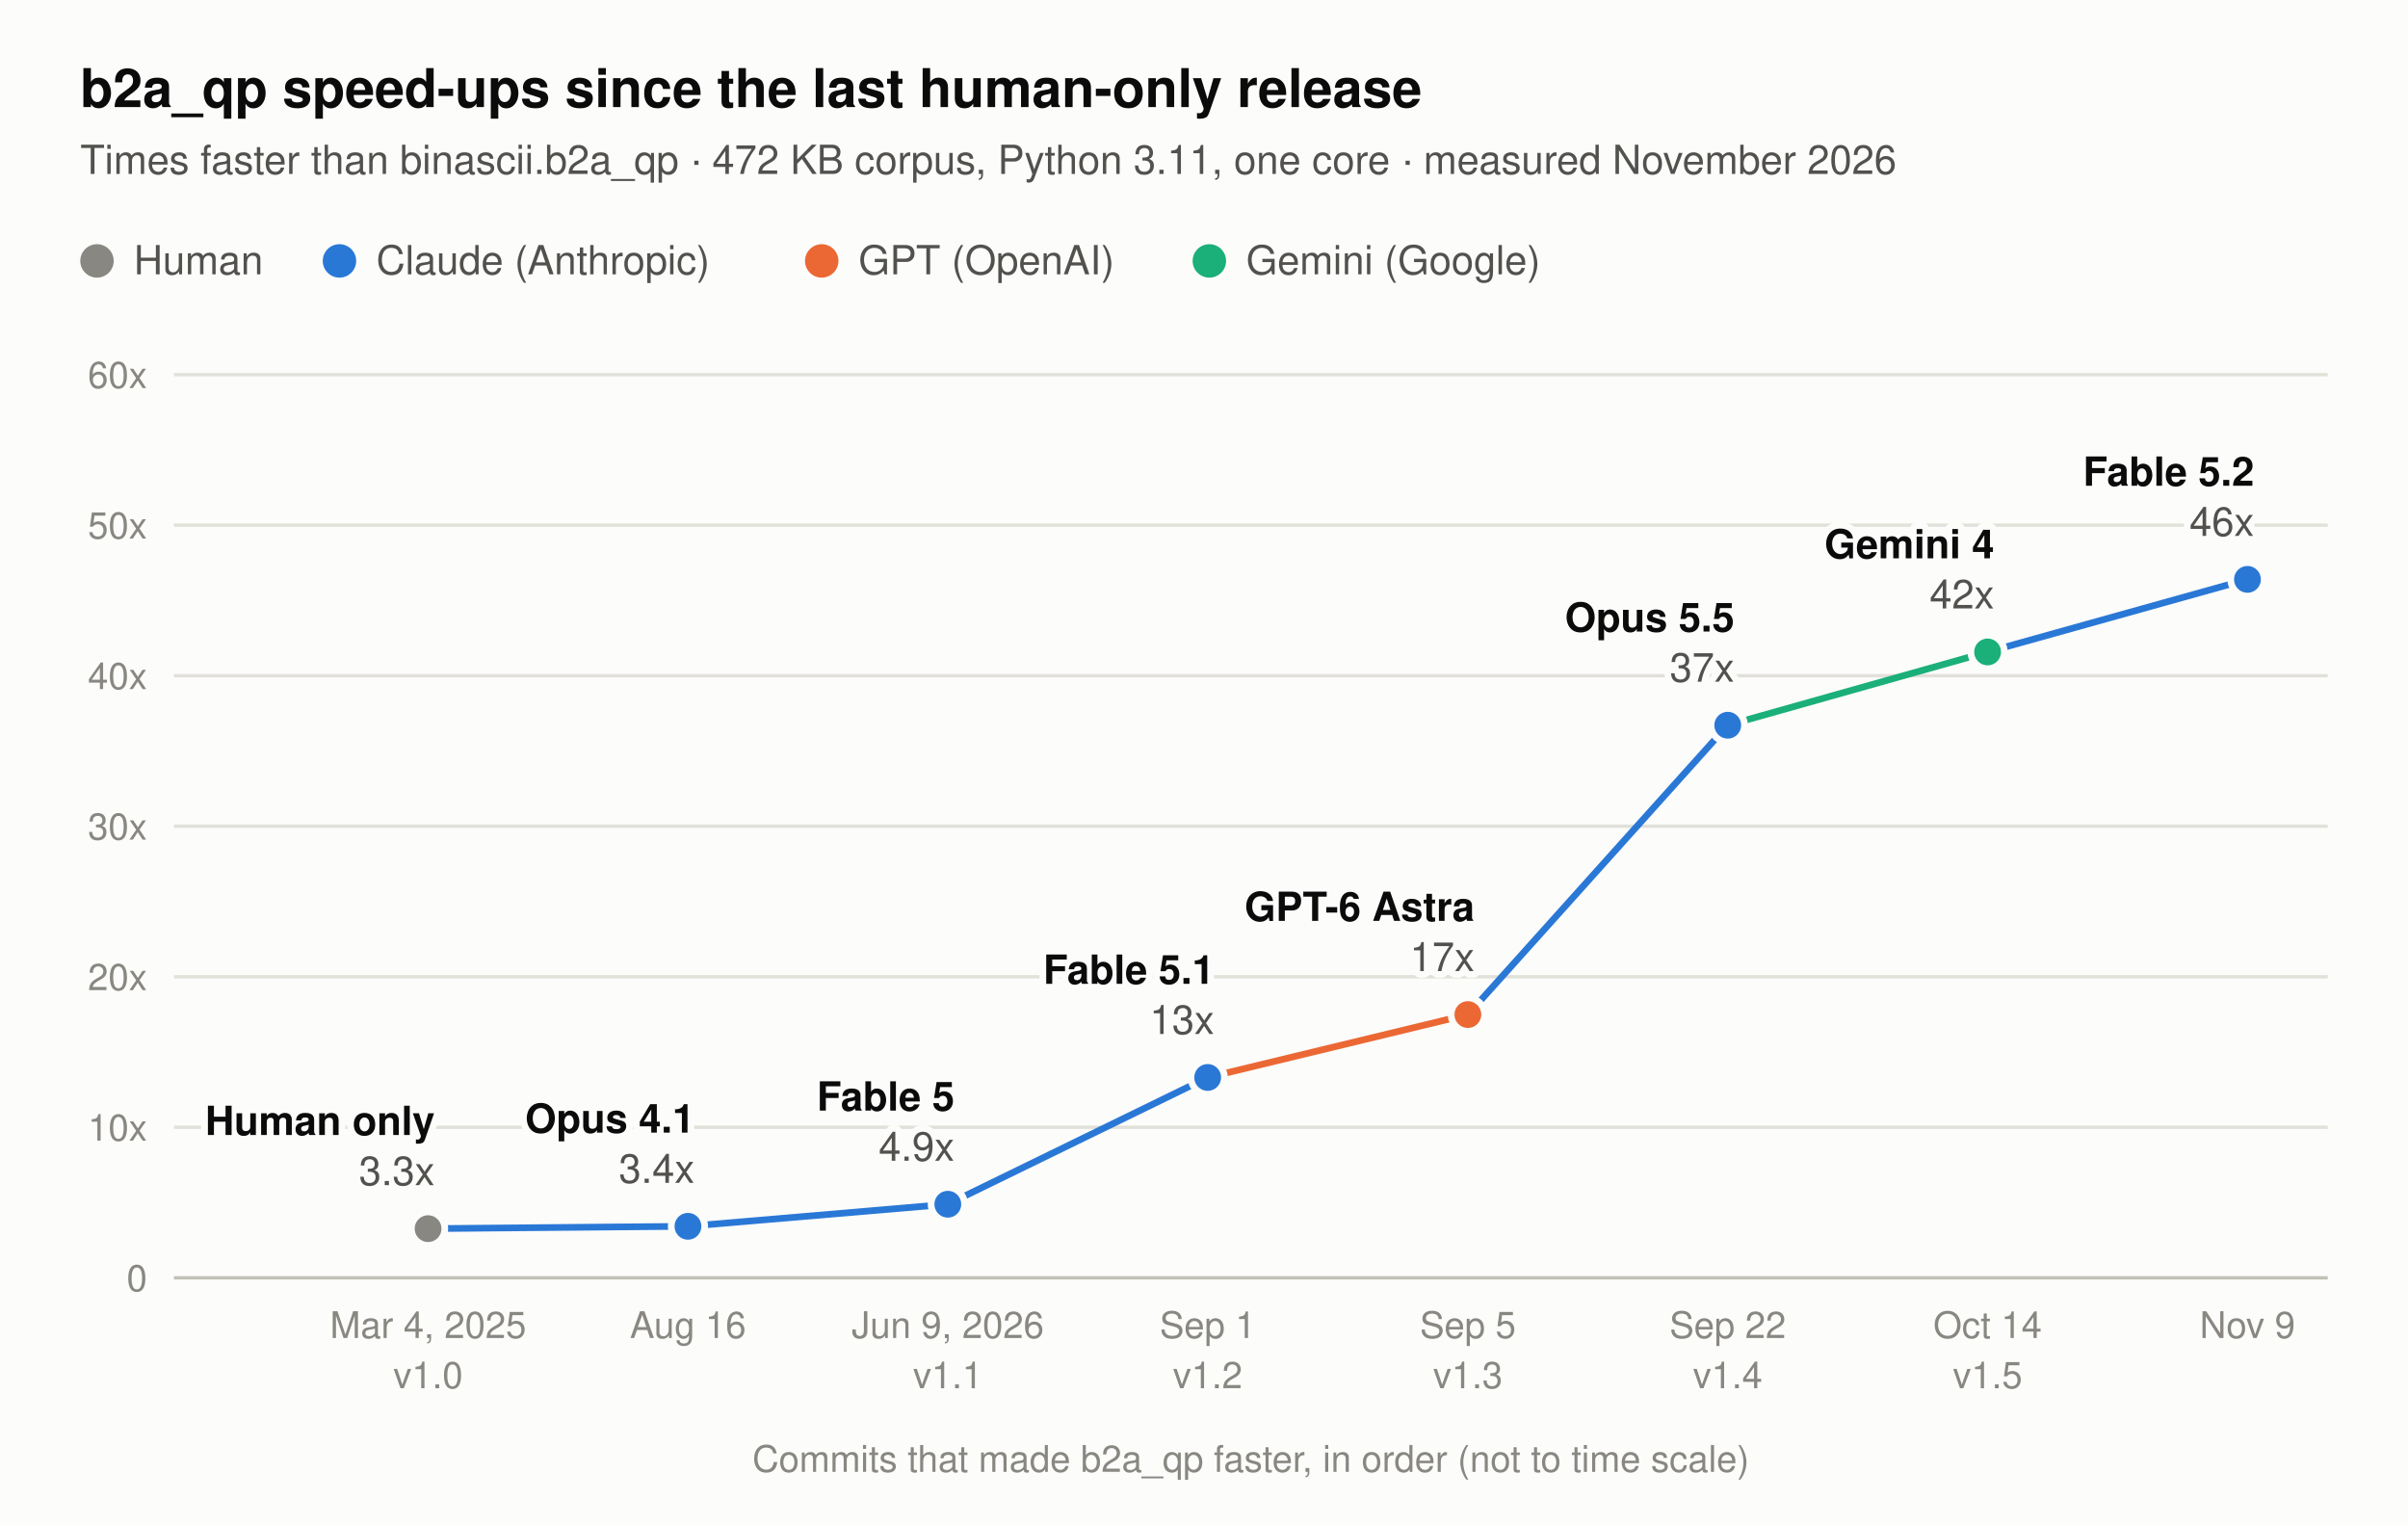
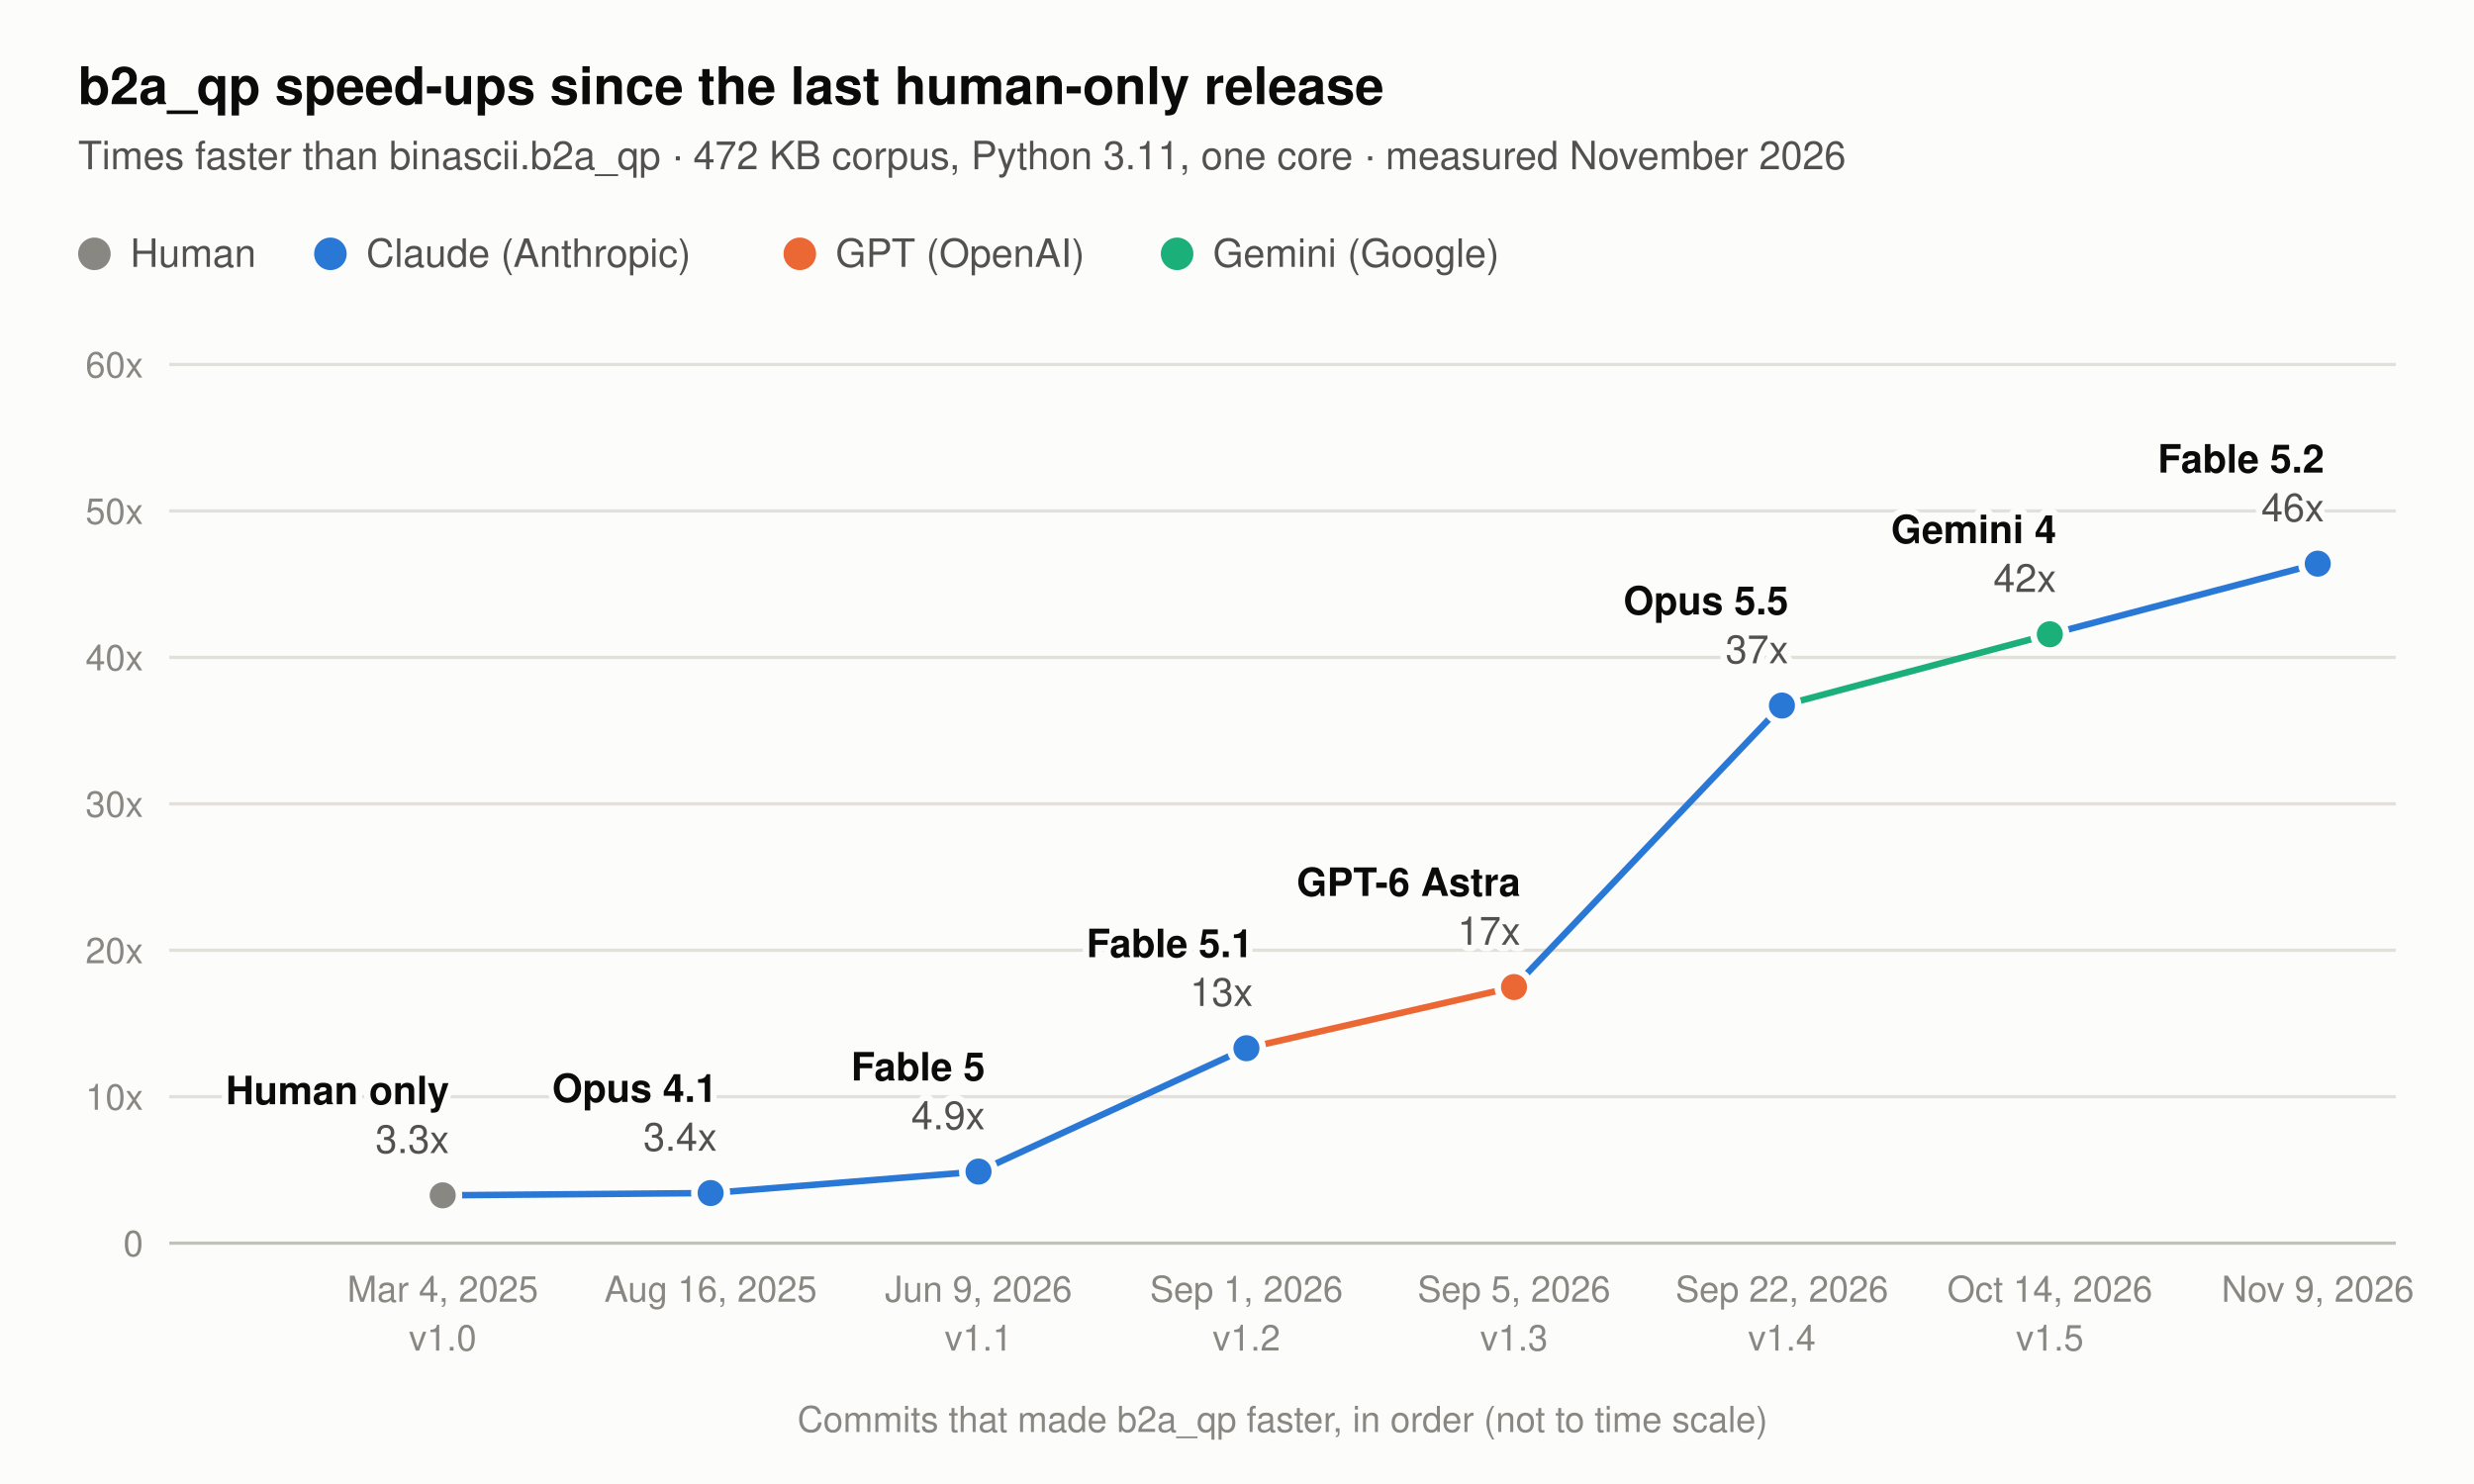
- <svg xmlns="http://www.w3.org/2000/svg" width="720" height="456" viewBox="0 0 720 456" role="img" aria-labelledby="t d">
-   <rect width="720" height="456" fill="#fcfcfb" />
+ <svg xmlns="http://www.w3.org/2000/svg" width="760" height="456" viewBox="0 0 760 456" role="img" aria-labelledby="t d">
+   <rect width="760" height="456" fill="#fcfcfb" />
  <g font-family="system-ui, -apple-system, &quot;Segoe UI&quot;, Helvetica, Arial, sans-serif">
    <text x="24" y="32" font-size="16" font-weight="600" fill="#0b0b0b">b2a_qp speed-ups since the last human-only release</text>
    <text x="24" y="52" font-size="12" fill="#52514e">Times faster than binascii.b2a_qp · 472 KB corpus, Python 3.11, one core · measured November 2026</text>
    <circle cx="29.0" cy="78" r="5" fill="#898781" />
    <text x="40.0" y="82" font-size="12" fill="#52514e">Human</text>
    <circle cx="101.5" cy="78" r="5" fill="#2a78d6" />
    <text x="112.5" y="82" font-size="12" fill="#52514e">Claude (Anthropic)</text>
    <circle cx="245.7" cy="78" r="5" fill="#eb6834" />
    <text x="256.7" y="82" font-size="12" fill="#52514e">GPT (OpenAI)</text>
    <circle cx="361.6" cy="78" r="5" fill="#1baf7a" />
    <text x="372.6" y="82" font-size="12" fill="#52514e">Gemini (Google)</text>
-     <line x1="52" y1="382.0" x2="696" y2="382.0" stroke="#c3c2b7" stroke-width="1" />
+     <line x1="52" y1="382.0" x2="736" y2="382.0" stroke="#c3c2b7" stroke-width="1" />
    <text x="44" y="386.0" font-size="11" text-anchor="end" fill="#898781" style="font-variant-numeric: tabular-nums">0</text>
-     <line x1="52" y1="337.0" x2="696" y2="337.0" stroke="#e1e0d9" stroke-width="1" />
+     <line x1="52" y1="337.0" x2="736" y2="337.0" stroke="#e1e0d9" stroke-width="1" />
    <text x="44" y="341.0" font-size="11" text-anchor="end" fill="#898781" style="font-variant-numeric: tabular-nums">10x</text>
-     <line x1="52" y1="292.0" x2="696" y2="292.0" stroke="#e1e0d9" stroke-width="1" />
+     <line x1="52" y1="292.0" x2="736" y2="292.0" stroke="#e1e0d9" stroke-width="1" />
    <text x="44" y="296.0" font-size="11" text-anchor="end" fill="#898781" style="font-variant-numeric: tabular-nums">20x</text>
-     <line x1="52" y1="247.0" x2="696" y2="247.0" stroke="#e1e0d9" stroke-width="1" />
+     <line x1="52" y1="247.0" x2="736" y2="247.0" stroke="#e1e0d9" stroke-width="1" />
    <text x="44" y="251.0" font-size="11" text-anchor="end" fill="#898781" style="font-variant-numeric: tabular-nums">30x</text>
-     <line x1="52" y1="202.0" x2="696" y2="202.0" stroke="#e1e0d9" stroke-width="1" />
+     <line x1="52" y1="202.0" x2="736" y2="202.0" stroke="#e1e0d9" stroke-width="1" />
    <text x="44" y="206.0" font-size="11" text-anchor="end" fill="#898781" style="font-variant-numeric: tabular-nums">40x</text>
-     <line x1="52" y1="157.0" x2="696" y2="157.0" stroke="#e1e0d9" stroke-width="1" />
+     <line x1="52" y1="157.0" x2="736" y2="157.0" stroke="#e1e0d9" stroke-width="1" />
    <text x="44" y="161.0" font-size="11" text-anchor="end" fill="#898781" style="font-variant-numeric: tabular-nums">50x</text>
-     <line x1="52" y1="112.0" x2="696" y2="112.0" stroke="#e1e0d9" stroke-width="1" />
+     <line x1="52" y1="112.0" x2="736" y2="112.0" stroke="#e1e0d9" stroke-width="1" />
    <text x="44" y="116.0" font-size="11" text-anchor="end" fill="#898781" style="font-variant-numeric: tabular-nums">60x</text>
-     <text x="128.0" y="400" font-size="11" text-anchor="middle" fill="#898781">Mar 4, 2025</text>
-     <text x="128.0" y="415" font-size="11" text-anchor="middle" fill="#898781">v1.0</text>
-     <text x="205.7" y="400" font-size="11" text-anchor="middle" fill="#898781">Aug 16</text>
-     <text x="283.4" y="400" font-size="11" text-anchor="middle" fill="#898781">Jun 9, 2026</text>
-     <text x="283.4" y="415" font-size="11" text-anchor="middle" fill="#898781">v1.1</text>
-     <text x="361.1" y="400" font-size="11" text-anchor="middle" fill="#898781">Sep 1</text>
-     <text x="361.1" y="415" font-size="11" text-anchor="middle" fill="#898781">v1.2</text>
-     <text x="438.9" y="400" font-size="11" text-anchor="middle" fill="#898781">Sep 5</text>
-     <text x="438.9" y="415" font-size="11" text-anchor="middle" fill="#898781">v1.3</text>
-     <text x="516.6" y="400" font-size="11" text-anchor="middle" fill="#898781">Sep 22</text>
-     <text x="516.6" y="415" font-size="11" text-anchor="middle" fill="#898781">v1.4</text>
-     <text x="594.3" y="400" font-size="11" text-anchor="middle" fill="#898781">Oct 14</text>
-     <text x="594.3" y="415" font-size="11" text-anchor="middle" fill="#898781">v1.5</text>
-     <text x="672.0" y="400" font-size="11" text-anchor="middle" fill="#898781">Nov 9</text>
-     <text x="374.0" y="440" font-size="11" text-anchor="middle" fill="#898781">Commits that made b2a_qp faster, in order (not to time scale)</text>
-     <line x1="128.0" y1="367.3" x2="205.7" y2="366.6" stroke="#2a78d6" stroke-width="2" stroke-linecap="round" />
-     <line x1="205.7" y1="366.6" x2="283.4" y2="360.0" stroke="#2a78d6" stroke-width="2" stroke-linecap="round" />
-     <line x1="283.4" y1="360.0" x2="361.1" y2="322.1" stroke="#2a78d6" stroke-width="2" stroke-linecap="round" />
-     <line x1="361.1" y1="322.1" x2="438.9" y2="303.3" stroke="#eb6834" stroke-width="2" stroke-linecap="round" />
-     <line x1="438.9" y1="303.3" x2="516.6" y2="216.8" stroke="#2a78d6" stroke-width="2" stroke-linecap="round" />
-     <line x1="516.6" y1="216.8" x2="594.3" y2="194.9" stroke="#1baf7a" stroke-width="2" stroke-linecap="round" />
-     <line x1="594.3" y1="194.9" x2="672.0" y2="173.2" stroke="#2a78d6" stroke-width="2" stroke-linecap="round" />
-     <circle cx="128.0" cy="367.3" r="5" fill="#898781" stroke="#fcfcfb" stroke-width="2" />
-     <circle cx="205.7" cy="366.6" r="5" fill="#2a78d6" stroke="#fcfcfb" stroke-width="2" />
-     <circle cx="283.4" cy="360.0" r="5" fill="#2a78d6" stroke="#fcfcfb" stroke-width="2" />
-     <circle cx="361.1" cy="322.1" r="5" fill="#2a78d6" stroke="#fcfcfb" stroke-width="2" />
-     <circle cx="438.9" cy="303.3" r="5" fill="#eb6834" stroke="#fcfcfb" stroke-width="2" />
-     <circle cx="516.6" cy="216.8" r="5" fill="#2a78d6" stroke="#fcfcfb" stroke-width="2" />
-     <circle cx="594.3" cy="194.9" r="5" fill="#1baf7a" stroke="#fcfcfb" stroke-width="2" />
-     <circle cx="672.0" cy="173.2" r="5" fill="#2a78d6" stroke="#fcfcfb" stroke-width="2" />
-     <text x="130.0" y="339.3" font-size="12" font-weight="600" text-anchor="end" fill="#0b0b0b" stroke="#fcfcfb" stroke-width="4" stroke-linejoin="round" paint-order="stroke">Human only</text>
-     <text x="130.0" y="354.3" font-size="12" text-anchor="end" fill="#52514e" stroke="#fcfcfb" stroke-width="4" stroke-linejoin="round" paint-order="stroke" style="font-variant-numeric: tabular-nums">3.3x</text>
-     <text x="207.7" y="338.6" font-size="12" font-weight="600" text-anchor="end" fill="#0b0b0b" stroke="#fcfcfb" stroke-width="4" stroke-linejoin="round" paint-order="stroke">Opus 4.1</text>
-     <text x="207.7" y="353.6" font-size="12" text-anchor="end" fill="#52514e" stroke="#fcfcfb" stroke-width="4" stroke-linejoin="round" paint-order="stroke" style="font-variant-numeric: tabular-nums">3.4x</text>
-     <text x="285.4" y="332.0" font-size="12" font-weight="600" text-anchor="end" fill="#0b0b0b" stroke="#fcfcfb" stroke-width="4" stroke-linejoin="round" paint-order="stroke">Fable 5</text>
-     <text x="285.4" y="347.0" font-size="12" text-anchor="end" fill="#52514e" stroke="#fcfcfb" stroke-width="4" stroke-linejoin="round" paint-order="stroke" style="font-variant-numeric: tabular-nums">4.9x</text>
-     <text x="363.1" y="294.1" font-size="12" font-weight="600" text-anchor="end" fill="#0b0b0b" stroke="#fcfcfb" stroke-width="4" stroke-linejoin="round" paint-order="stroke">Fable 5.1</text>
-     <text x="363.1" y="309.1" font-size="12" text-anchor="end" fill="#52514e" stroke="#fcfcfb" stroke-width="4" stroke-linejoin="round" paint-order="stroke" style="font-variant-numeric: tabular-nums">13x</text>
-     <text x="440.9" y="275.3" font-size="12" font-weight="600" text-anchor="end" fill="#0b0b0b" stroke="#fcfcfb" stroke-width="4" stroke-linejoin="round" paint-order="stroke">GPT-6 Astra</text>
-     <text x="440.9" y="290.3" font-size="12" text-anchor="end" fill="#52514e" stroke="#fcfcfb" stroke-width="4" stroke-linejoin="round" paint-order="stroke" style="font-variant-numeric: tabular-nums">17x</text>
-     <text x="518.6" y="188.8" font-size="12" font-weight="600" text-anchor="end" fill="#0b0b0b" stroke="#fcfcfb" stroke-width="4" stroke-linejoin="round" paint-order="stroke">Opus 5.5</text>
-     <text x="518.6" y="203.8" font-size="12" text-anchor="end" fill="#52514e" stroke="#fcfcfb" stroke-width="4" stroke-linejoin="round" paint-order="stroke" style="font-variant-numeric: tabular-nums">37x</text>
-     <text x="596.3" y="166.9" font-size="12" font-weight="600" text-anchor="end" fill="#0b0b0b" stroke="#fcfcfb" stroke-width="4" stroke-linejoin="round" paint-order="stroke">Gemini 4</text>
-     <text x="596.3" y="181.9" font-size="12" text-anchor="end" fill="#52514e" stroke="#fcfcfb" stroke-width="4" stroke-linejoin="round" paint-order="stroke" style="font-variant-numeric: tabular-nums">42x</text>
-     <text x="674.0" y="145.2" font-size="12" font-weight="600" text-anchor="end" fill="#0b0b0b" stroke="#fcfcfb" stroke-width="4" stroke-linejoin="round" paint-order="stroke">Fable 5.2</text>
-     <text x="674.0" y="160.2" font-size="12" text-anchor="end" fill="#52514e" stroke="#fcfcfb" stroke-width="4" stroke-linejoin="round" paint-order="stroke" style="font-variant-numeric: tabular-nums">46x</text>
+     <text x="136.0" y="400" font-size="11" text-anchor="middle" fill="#898781">Mar 4, 2025</text>
+     <text x="136.0" y="415" font-size="11" text-anchor="middle" fill="#898781">v1.0</text>
+     <text x="218.3" y="400" font-size="11" text-anchor="middle" fill="#898781">Aug 16, 2025</text>
+     <text x="300.6" y="400" font-size="11" text-anchor="middle" fill="#898781">Jun 9, 2026</text>
+     <text x="300.6" y="415" font-size="11" text-anchor="middle" fill="#898781">v1.1</text>
+     <text x="382.9" y="400" font-size="11" text-anchor="middle" fill="#898781">Sep 1, 2026</text>
+     <text x="382.9" y="415" font-size="11" text-anchor="middle" fill="#898781">v1.2</text>
+     <text x="465.1" y="400" font-size="11" text-anchor="middle" fill="#898781">Sep 5, 2026</text>
+     <text x="465.1" y="415" font-size="11" text-anchor="middle" fill="#898781">v1.3</text>
+     <text x="547.4" y="400" font-size="11" text-anchor="middle" fill="#898781">Sep 22, 2026</text>
+     <text x="547.4" y="415" font-size="11" text-anchor="middle" fill="#898781">v1.4</text>
+     <text x="629.7" y="400" font-size="11" text-anchor="middle" fill="#898781">Oct 14, 2026</text>
+     <text x="629.7" y="415" font-size="11" text-anchor="middle" fill="#898781">v1.5</text>
+     <text x="712.0" y="400" font-size="11" text-anchor="middle" fill="#898781">Nov 9, 2026</text>
+     <text x="394.0" y="440" font-size="11" text-anchor="middle" fill="#898781">Commits that made b2a_qp faster, in order (not to time scale)</text>
+     <line x1="136.0" y1="367.3" x2="218.3" y2="366.6" stroke="#2a78d6" stroke-width="2" stroke-linecap="round" />
+     <line x1="218.3" y1="366.6" x2="300.6" y2="360.0" stroke="#2a78d6" stroke-width="2" stroke-linecap="round" />
+     <line x1="300.6" y1="360.0" x2="382.9" y2="322.1" stroke="#2a78d6" stroke-width="2" stroke-linecap="round" />
+     <line x1="382.9" y1="322.1" x2="465.1" y2="303.3" stroke="#eb6834" stroke-width="2" stroke-linecap="round" />
+     <line x1="465.1" y1="303.3" x2="547.4" y2="216.8" stroke="#2a78d6" stroke-width="2" stroke-linecap="round" />
+     <line x1="547.4" y1="216.8" x2="629.7" y2="194.9" stroke="#1baf7a" stroke-width="2" stroke-linecap="round" />
+     <line x1="629.7" y1="194.9" x2="712.0" y2="173.2" stroke="#2a78d6" stroke-width="2" stroke-linecap="round" />
+     <circle cx="136.0" cy="367.3" r="5" fill="#898781" stroke="#fcfcfb" stroke-width="2" />
+     <circle cx="218.3" cy="366.6" r="5" fill="#2a78d6" stroke="#fcfcfb" stroke-width="2" />
+     <circle cx="300.6" cy="360.0" r="5" fill="#2a78d6" stroke="#fcfcfb" stroke-width="2" />
+     <circle cx="382.9" cy="322.1" r="5" fill="#2a78d6" stroke="#fcfcfb" stroke-width="2" />
+     <circle cx="465.1" cy="303.3" r="5" fill="#eb6834" stroke="#fcfcfb" stroke-width="2" />
+     <circle cx="547.4" cy="216.8" r="5" fill="#2a78d6" stroke="#fcfcfb" stroke-width="2" />
+     <circle cx="629.7" cy="194.9" r="5" fill="#1baf7a" stroke="#fcfcfb" stroke-width="2" />
+     <circle cx="712.0" cy="173.2" r="5" fill="#2a78d6" stroke="#fcfcfb" stroke-width="2" />
+     <text x="138.0" y="339.3" font-size="12" font-weight="600" text-anchor="end" fill="#0b0b0b" stroke="#fcfcfb" stroke-width="4" stroke-linejoin="round" paint-order="stroke">Human only</text>
+     <text x="138.0" y="354.3" font-size="12" text-anchor="end" fill="#52514e" stroke="#fcfcfb" stroke-width="4" stroke-linejoin="round" paint-order="stroke" style="font-variant-numeric: tabular-nums">3.3x</text>
+     <text x="220.3" y="338.6" font-size="12" font-weight="600" text-anchor="end" fill="#0b0b0b" stroke="#fcfcfb" stroke-width="4" stroke-linejoin="round" paint-order="stroke">Opus 4.1</text>
+     <text x="220.3" y="353.6" font-size="12" text-anchor="end" fill="#52514e" stroke="#fcfcfb" stroke-width="4" stroke-linejoin="round" paint-order="stroke" style="font-variant-numeric: tabular-nums">3.4x</text>
+     <text x="302.6" y="332.0" font-size="12" font-weight="600" text-anchor="end" fill="#0b0b0b" stroke="#fcfcfb" stroke-width="4" stroke-linejoin="round" paint-order="stroke">Fable 5</text>
+     <text x="302.6" y="347.0" font-size="12" text-anchor="end" fill="#52514e" stroke="#fcfcfb" stroke-width="4" stroke-linejoin="round" paint-order="stroke" style="font-variant-numeric: tabular-nums">4.9x</text>
+     <text x="384.9" y="294.1" font-size="12" font-weight="600" text-anchor="end" fill="#0b0b0b" stroke="#fcfcfb" stroke-width="4" stroke-linejoin="round" paint-order="stroke">Fable 5.1</text>
+     <text x="384.9" y="309.1" font-size="12" text-anchor="end" fill="#52514e" stroke="#fcfcfb" stroke-width="4" stroke-linejoin="round" paint-order="stroke" style="font-variant-numeric: tabular-nums">13x</text>
+     <text x="467.1" y="275.3" font-size="12" font-weight="600" text-anchor="end" fill="#0b0b0b" stroke="#fcfcfb" stroke-width="4" stroke-linejoin="round" paint-order="stroke">GPT-6 Astra</text>
+     <text x="467.1" y="290.3" font-size="12" text-anchor="end" fill="#52514e" stroke="#fcfcfb" stroke-width="4" stroke-linejoin="round" paint-order="stroke" style="font-variant-numeric: tabular-nums">17x</text>
+     <text x="549.4" y="188.8" font-size="12" font-weight="600" text-anchor="end" fill="#0b0b0b" stroke="#fcfcfb" stroke-width="4" stroke-linejoin="round" paint-order="stroke">Opus 5.5</text>
+     <text x="549.4" y="203.8" font-size="12" text-anchor="end" fill="#52514e" stroke="#fcfcfb" stroke-width="4" stroke-linejoin="round" paint-order="stroke" style="font-variant-numeric: tabular-nums">37x</text>
+     <text x="631.7" y="166.9" font-size="12" font-weight="600" text-anchor="end" fill="#0b0b0b" stroke="#fcfcfb" stroke-width="4" stroke-linejoin="round" paint-order="stroke">Gemini 4</text>
+     <text x="631.7" y="181.9" font-size="12" text-anchor="end" fill="#52514e" stroke="#fcfcfb" stroke-width="4" stroke-linejoin="round" paint-order="stroke" style="font-variant-numeric: tabular-nums">42x</text>
+     <text x="714.0" y="145.2" font-size="12" font-weight="600" text-anchor="end" fill="#0b0b0b" stroke="#fcfcfb" stroke-width="4" stroke-linejoin="round" paint-order="stroke">Fable 5.2</text>
+     <text x="714.0" y="160.2" font-size="12" text-anchor="end" fill="#52514e" stroke="#fcfcfb" stroke-width="4" stroke-linejoin="round" paint-order="stroke" style="font-variant-numeric: tabular-nums">46x</text>
  </g>
</svg>
